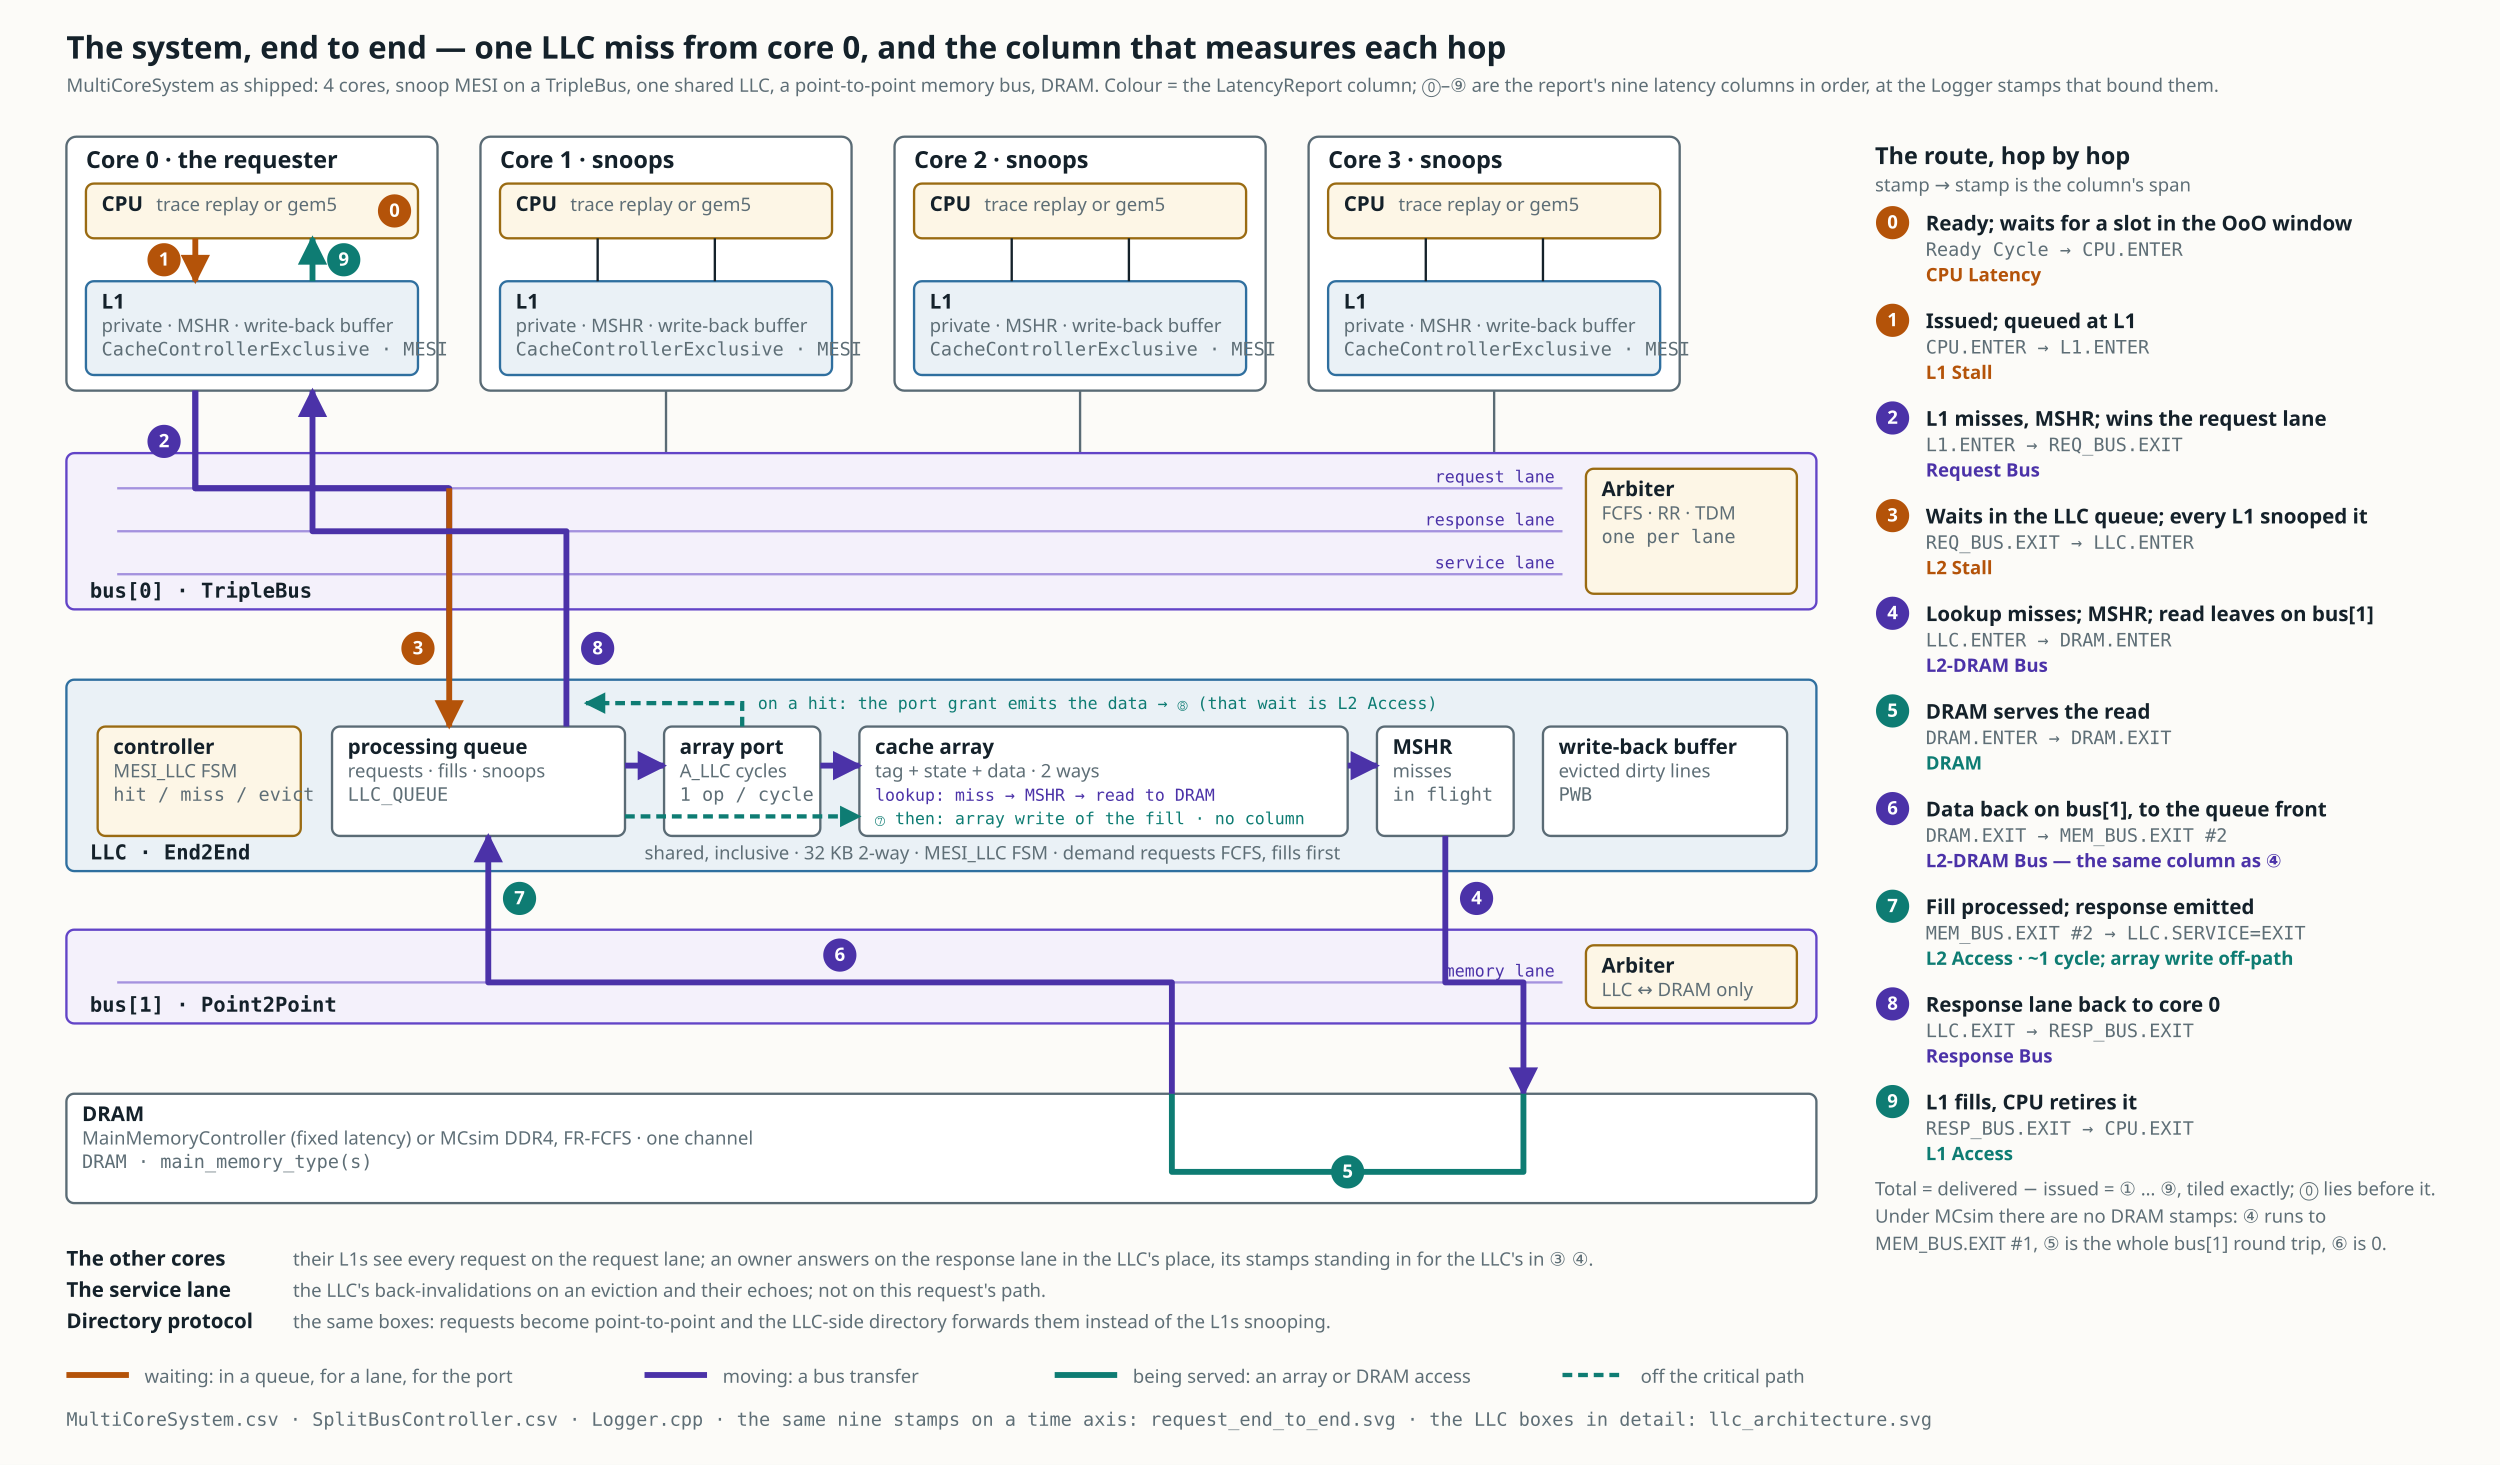
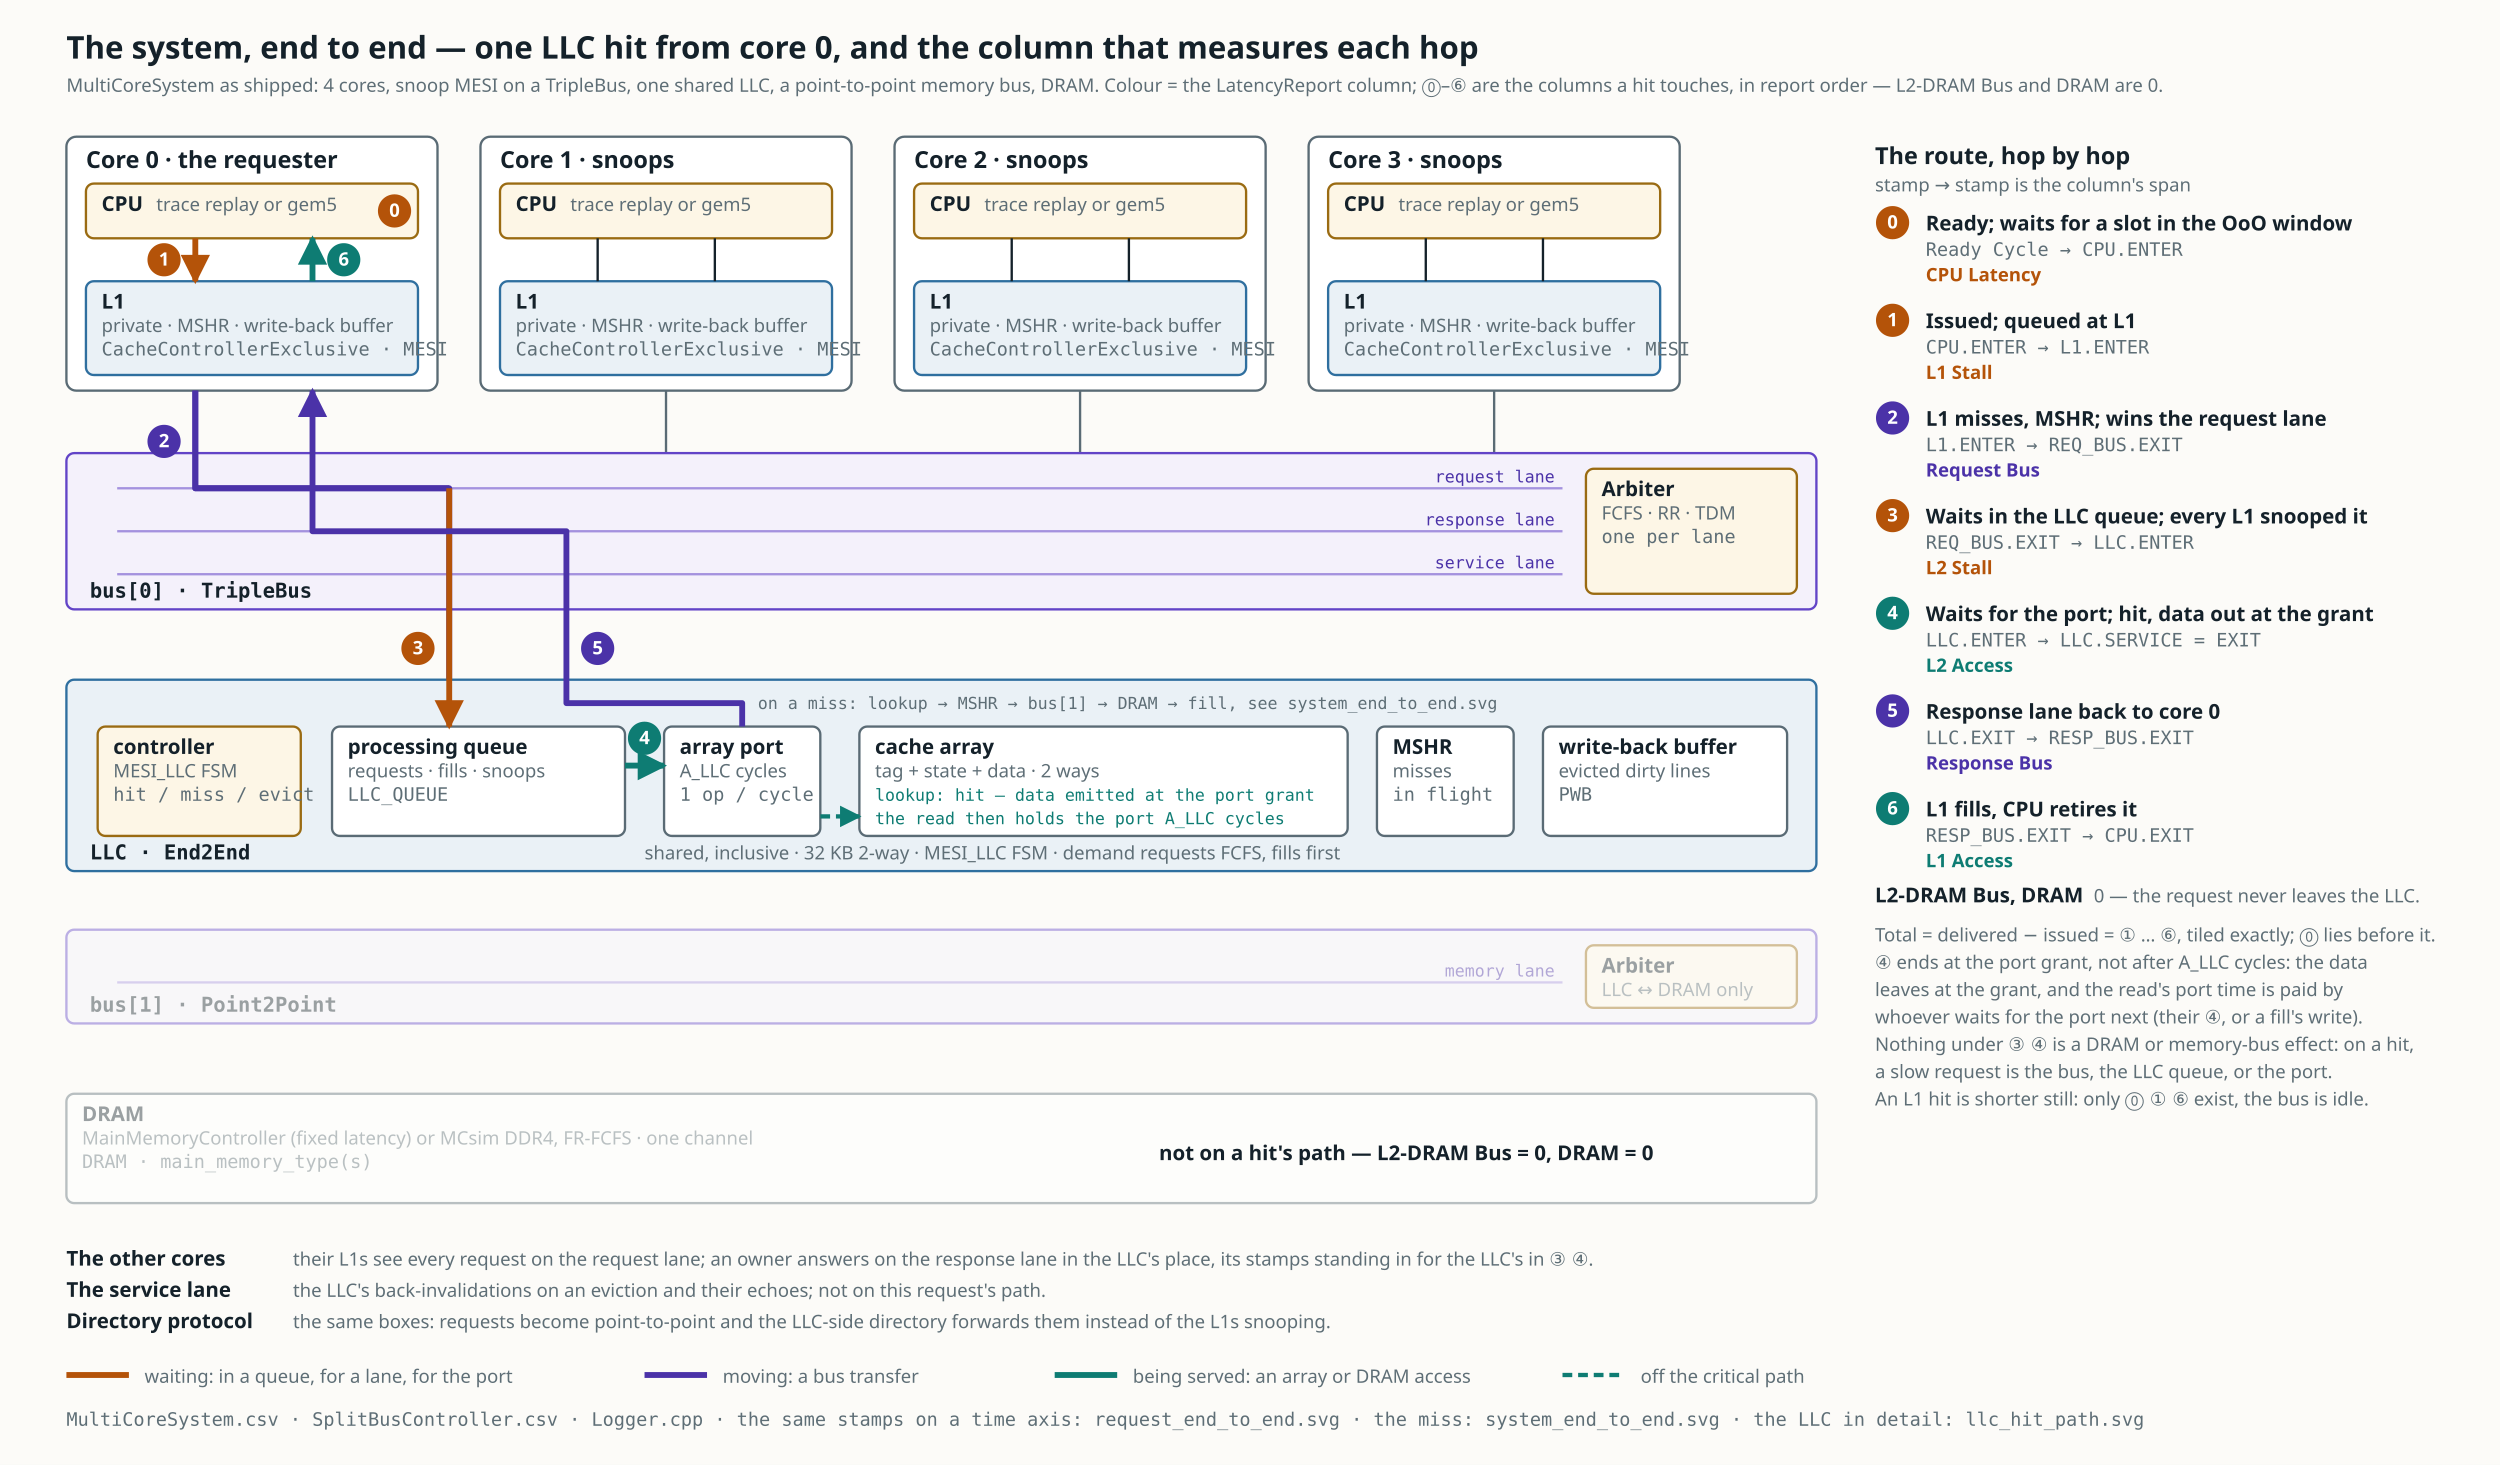
- <svg xmlns="http://www.w3.org/2000/svg" viewBox="0 0 1280 750" width="1280" height="750" font-family="'IBM Plex Sans','Segoe UI',system-ui,sans-serif" role="img" aria-label="The Octopus system as shipped: four cores with private L1 caches on a TripleBus, a shared LLC, a point-to-point memory bus and DRAM, with one LLC miss from core 0 routed through it as a numbered path, one number per LatencyReport column, whose colour is the kind of time the column measures">
+ <svg xmlns="http://www.w3.org/2000/svg" viewBox="0 0 1280 750" width="1280" height="750" font-family="'IBM Plex Sans','Segoe UI',system-ui,sans-serif" role="img" aria-label="The Octopus system as shipped: four cores with private L1 caches on a TripleBus, a shared LLC, a point-to-point memory bus and DRAM, with one LLC hit from core 0 routed through it as a numbered path, one number per LatencyReport column, whose colour is the kind of time the column measures; the memory bus and DRAM are not on the path">
  <defs>
    <marker id="a" viewBox="0 0 10 10" refX="9" refY="5" markerWidth="5" markerHeight="5" orient="auto-start-reverse">
      <path d="M0 0 L10 5 L0 10 z" fill="#14212A" />
    </marker>
    <marker id="p" viewBox="0 0 10 10" refX="9" refY="5" markerWidth="5" markerHeight="5" orient="auto-start-reverse">
      <path d="M0 0 L10 5 L0 10 z" fill="#4B32A8" />
    </marker>
    <marker id="t" viewBox="0 0 10 10" refX="9" refY="5" markerWidth="5" markerHeight="5" orient="auto-start-reverse">
      <path d="M0 0 L10 5 L0 10 z" fill="#0E7C73" />
    </marker>
    <marker id="m" viewBox="0 0 10 10" refX="9" refY="5" markerWidth="5" markerHeight="5" orient="auto-start-reverse">
      <path d="M0 0 L10 5 L0 10 z" fill="#B45309" />
    </marker>
  </defs>
  <style>
    .blk { fill:#FFFFFF; stroke:#5A6B75; stroke-width:1.2 }
    .mem { fill:#EAF1F6; stroke:#2F6F9F; stroke-width:1.2 }
    .io  { fill:#F4F1FB; stroke:#6244C7; stroke-width:1.2 }
    .ctl { fill:#FDF6E6; stroke:#9A6B12; stroke-width:1.2 }
    .cpu { fill:#FDF6E6; stroke:#9A6B12; stroke-width:1.2 }
    .ttl { font-size:12px; fill:#14212A; font-weight:600 }
    .lbl { font-size:10.5px; fill:#14212A; font-weight:600 }
    .sub { font-size:9.5px; fill:#5E6E76 }
    .mono{ font-family:'IBM Plex Mono',monospace }
    .lane{ stroke:#6244C7; stroke-width:1.2; fill:none; opacity:.55 }
    .stub{ stroke:#5A6B75; stroke-width:1.2; fill:none }
    .thin{ stroke:#14212A; stroke-width:1.2; fill:none }
    .rt  { stroke-width:3; fill:none; stroke-linejoin:round }
    .par { stroke-width:2.2; fill:none; stroke-dasharray:5 3 }
    .num { font-size:9.5px; font-weight:700; fill:#FFFFFF; text-anchor:middle }
    .wl  { font-size:8.5px; font-family:'IBM Plex Mono',monospace }
    .off { opacity:.42 }
  </style>
  <rect width="1280" height="750" fill="#FCFBF8" />
-   <text x="34" y="30" font-size="16" font-weight="700" fill="#14212A">The system, end to end — one LLC miss from core 0, and the column that measures each hop</text>
-   <text x="34" y="47" class="sub">MultiCoreSystem as shipped: 4 cores, snoop MESI on a TripleBus, one shared LLC, a point-to-point memory bus, DRAM. Colour = the LatencyReport column; ⓪–⑨ are the report's nine latency columns in order, at the Logger stamps that bound them.</text>
+   <text x="34" y="30" font-size="16" font-weight="700" fill="#14212A">The system, end to end — one LLC hit from core 0, and the column that measures each hop</text>
+   <text x="34" y="47" class="sub">MultiCoreSystem as shipped: 4 cores, snoop MESI on a TripleBus, one shared LLC, a point-to-point memory bus, DRAM. Colour = the LatencyReport column; ⓪–⑥ are the columns a hit touches, in report order — L2-DRAM Bus and DRAM are 0.</text>
  <rect x="34" y="70" width="190" height="130" rx="5" class="blk" stroke="#0E7C73" stroke-width="1.8" />
  <text x="44" y="86" class="ttl">Core 0 · the requester</text>
  <rect x="44" y="94" width="170" height="28" rx="4" class="cpu" />
  <text x="52" y="108" class="lbl">CPU</text>
  <text x="80" y="108" class="sub">trace replay or gem5</text>
  <rect x="44" y="144" width="170" height="48" rx="4" class="mem" />
  <text x="52" y="158" class="lbl">L1</text>
  <text x="52" y="170" class="sub">private · MSHR · write-back buffer</text>
  <text x="52" y="182" class="sub mono">CacheControllerExclusive · MESI</text>
  <rect x="246" y="70" width="190" height="130" rx="5" class="blk" />
  <text x="256" y="86" class="ttl">Core 1 · snoops</text>
  <rect x="256" y="94" width="170" height="28" rx="4" class="cpu" />
  <text x="264" y="108" class="lbl">CPU</text>
  <text x="292" y="108" class="sub">trace replay or gem5</text>
  <rect x="256" y="144" width="170" height="48" rx="4" class="mem" />
  <text x="264" y="158" class="lbl">L1</text>
  <text x="264" y="170" class="sub">private · MSHR · write-back buffer</text>
  <text x="264" y="182" class="sub mono">CacheControllerExclusive · MESI</text>
  <line x1="341" y1="200" x2="341" y2="294" class="stub" />
  <line x1="306" y1="122" x2="306" y2="144" class="thin" />
  <line x1="366" y1="144" x2="366" y2="122" class="thin" />
  <rect x="458" y="70" width="190" height="130" rx="5" class="blk" />
  <text x="468" y="86" class="ttl">Core 2 · snoops</text>
  <rect x="468" y="94" width="170" height="28" rx="4" class="cpu" />
  <text x="476" y="108" class="lbl">CPU</text>
  <text x="504" y="108" class="sub">trace replay or gem5</text>
  <rect x="468" y="144" width="170" height="48" rx="4" class="mem" />
  <text x="476" y="158" class="lbl">L1</text>
  <text x="476" y="170" class="sub">private · MSHR · write-back buffer</text>
  <text x="476" y="182" class="sub mono">CacheControllerExclusive · MESI</text>
  <line x1="553" y1="200" x2="553" y2="294" class="stub" />
  <line x1="518" y1="122" x2="518" y2="144" class="thin" />
  <line x1="578" y1="144" x2="578" y2="122" class="thin" />
  <rect x="670" y="70" width="190" height="130" rx="5" class="blk" />
  <text x="680" y="86" class="ttl">Core 3 · snoops</text>
  <rect x="680" y="94" width="170" height="28" rx="4" class="cpu" />
  <text x="688" y="108" class="lbl">CPU</text>
  <text x="716" y="108" class="sub">trace replay or gem5</text>
  <rect x="680" y="144" width="170" height="48" rx="4" class="mem" />
  <text x="688" y="158" class="lbl">L1</text>
  <text x="688" y="170" class="sub">private · MSHR · write-back buffer</text>
  <text x="688" y="182" class="sub mono">CacheControllerExclusive · MESI</text>
  <line x1="765" y1="200" x2="765" y2="294" class="stub" />
  <line x1="730" y1="122" x2="730" y2="144" class="thin" />
  <line x1="790" y1="144" x2="790" y2="122" class="thin" />
  <path d="M100 122 L100 144" class="rt" stroke="#B45309" marker-end="url(#m)" />
  <path d="M160 144 L160 122" class="rt" stroke="#0E7C73" marker-end="url(#t)" />
  <circle cx="84" cy="133" r="8.5" fill="#B45309" />
  <text x="84" y="136" class="num">1</text>
  <circle cx="176" cy="133" r="8.5" fill="#0E7C73" />
-   <text x="176" y="136" class="num">9</text>
+   <text x="176" y="136" class="num">6</text>
  <circle cx="202" cy="108" r="8.5" fill="#B45309" />
  <text x="202" y="111" class="num">0</text>
  <rect x="34" y="232" width="896" height="80" rx="4" class="io" />
  <text x="46" y="306" class="lbl mono" fill="#4B32A8">bus[0] · TripleBus</text>
  <line x1="60" y1="250" x2="800" y2="250" class="lane" />
  <text x="796" y="247" class="wl" fill="#4B32A8" text-anchor="end">request lane</text>
  <line x1="60" y1="272" x2="800" y2="272" class="lane" />
  <text x="796" y="269" class="wl" fill="#4B32A8" text-anchor="end">response lane</text>
  <line x1="60" y1="294" x2="800" y2="294" class="lane" />
  <text x="796" y="291" class="wl" fill="#4B32A8" text-anchor="end">service lane</text>
  <rect x="812" y="240" width="108" height="64" rx="4" class="ctl" />
  <text x="820" y="254" class="lbl">Arbiter</text>
  <text x="820" y="266" class="sub">FCFS · RR · TDM</text>
  <text x="820" y="278" class="sub mono">one per lane</text>
  <path d="M100 200 L100 250 L230 250 L230 374" class="rt" stroke="#4B32A8" />
  <rect x="34" y="348" width="896" height="98" rx="4" class="mem" />
  <text x="46" y="440" class="lbl mono" fill="#2F6F9F">LLC · End2End</text>
  <text x="330" y="440" class="sub">shared, inclusive · 32 KB 2-way · MESI_LLC FSM · demand requests FCFS, fills first</text>
  <rect x="50" y="372" width="104" height="56" rx="4" class="ctl" />
  <text x="58" y="386" class="lbl">controller</text>
  <text x="58" y="398" class="sub">MESI_LLC FSM</text>
  <text x="58" y="410" class="sub mono">hit / miss / evict</text>
  <rect x="170" y="372" width="150" height="56" rx="4" class="blk" />
  <text x="178" y="386" class="lbl">processing queue</text>
  <text x="178" y="398" class="sub">requests · fills · snoops</text>
  <text x="178" y="410" class="sub mono">LLC_QUEUE</text>
  <rect x="340" y="372" width="80" height="56" rx="4" class="blk" />
  <text x="348" y="386" class="lbl">array port</text>
  <text x="348" y="398" class="sub">A_LLC cycles</text>
  <text x="348" y="410" class="sub mono">1 op / cycle</text>
  <rect x="440" y="372" width="250" height="56" rx="4" class="blk" />
  <text x="448" y="386" class="lbl">cache array</text>
  <text x="448" y="398" class="sub">tag + state + data · 2 ways</text>
-   <text x="448" y="410" class="wl" fill="#4B32A8">lookup: miss → MSHR → read to DRAM</text>
-   <text x="448" y="422" class="wl" fill="#0E7C73">⑦ then: array write of the fill · no column</text>
+   <text x="448" y="410" class="wl" fill="#0E7C73">lookup: hit — data emitted at the port grant</text>
+   <text x="448" y="422" class="wl" fill="#0E7C73">the read then holds the port A_LLC cycles</text>
  <rect x="705" y="372" width="70" height="56" rx="4" class="blk" />
  <text x="713" y="386" class="lbl">MSHR</text>
  <text x="713" y="398" class="sub">misses</text>
  <text x="713" y="410" class="sub mono">in flight</text>
  <rect x="790" y="372" width="125" height="56" rx="4" class="blk" />
  <text x="798" y="386" class="lbl">write-back buffer</text>
  <text x="798" y="398" class="sub">evicted dirty lines</text>
  <text x="798" y="410" class="sub mono">PWB</text>
-   <path d="M320 392 L340 392" class="rt" stroke="#4B32A8" marker-end="url(#p)" />
-   <path d="M420 392 L440 392" class="rt" stroke="#4B32A8" marker-end="url(#p)" />
-   <path d="M690 392 L705 392" class="rt" stroke="#4B32A8" marker-end="url(#p)" />
-   <path d="M320 418 L440 418" class="par" stroke="#0E7C73" marker-end="url(#t)" />
-   <path d="M380 372 L380 360 L300 360" class="par" stroke="#0E7C73" marker-end="url(#t)" />
-   <text x="388" y="363" class="wl" fill="#0E7C73">on a hit: the port grant emits the data → ⑧ (that wait is L2 Access)</text>
-   <rect x="34" y="476" width="896" height="48" rx="4" class="io" />
-   <text x="46" y="518" class="lbl mono" fill="#4B32A8">bus[1] · Point2Point</text>
-   <line x1="60" y1="503" x2="800" y2="503" class="lane" />
-   <text x="796" y="500" class="wl" fill="#4B32A8" text-anchor="end">memory lane</text>
-   <rect x="812" y="484" width="108" height="32" rx="4" class="ctl" />
-   <text x="820" y="498" class="lbl">Arbiter</text>
-   <text x="820" y="510" class="sub">LLC ↔ DRAM only</text>
-   <rect x="34" y="560" width="896" height="56" rx="4" class="blk" />
-   <text x="42" y="574" class="lbl">DRAM</text>
-   <text x="42" y="586" class="sub">MainMemoryController (fixed latency) or MCsim DDR4, FR-FCFS · one channel</text>
-   <text x="42" y="598" class="sub mono">DRAM · main_memory_type(s)</text>
+   <path d="M320 392 L340 392" class="rt" stroke="#0E7C73" marker-end="url(#t)" />
+   <circle cx="330" cy="378" r="8.5" fill="#0E7C73" />
+   <text x="330" y="381" class="num">4</text>
+   <path d="M420 418 L440 418" class="par" stroke="#0E7C73" marker-end="url(#t)" />
+   <text x="388" y="363" class="wl" fill="#5E6E76">on a miss: lookup → MSHR → bus[1] → DRAM → fill, see system_end_to_end.svg</text>
+   <g class="off">
+     <rect x="34" y="476" width="896" height="48" rx="4" class="io" />
+     <text x="46" y="518" class="lbl mono" fill="#4B32A8">bus[1] · Point2Point</text>
+     <line x1="60" y1="503" x2="800" y2="503" class="lane" />
+     <text x="796" y="500" class="wl" fill="#4B32A8" text-anchor="end">memory lane</text>
+     <rect x="812" y="484" width="108" height="32" rx="4" class="ctl" />
+     <text x="820" y="498" class="lbl">Arbiter</text>
+     <text x="820" y="510" class="sub">LLC ↔ DRAM only</text>
+     <rect x="34" y="560" width="896" height="56" rx="4" class="blk" />
+     <text x="42" y="574" class="lbl">DRAM</text>
+     <text x="42" y="586" class="sub">MainMemoryController (fixed latency) or MCsim DDR4, FR-FCFS · one channel</text>
+     <text x="42" y="598" class="sub mono">DRAM · main_memory_type(s)</text>
+   </g>
+   <text x="720" y="594" class="lbl" text-anchor="middle" fill="#5E6E76">not on a hit's path — L2-DRAM Bus = 0, DRAM = 0</text>
  <path d="M100 200 L100 250 L230 250" class="rt" stroke="#4B32A8" />
  <path d="M230 250 L230 372" class="rt" stroke="#B45309" marker-end="url(#m)" />
  <circle cx="84" cy="226" r="8.5" fill="#4B32A8" />
  <text x="84" y="229" class="num">2</text>
  <circle cx="214" cy="332" r="8.5" fill="#B45309" />
  <text x="214" y="335" class="num">3</text>
-   <path d="M740 428 L740 503 L780 503 L780 560" class="rt" stroke="#4B32A8" marker-end="url(#p)" />
-   <circle cx="756" cy="460" r="8.5" fill="#4B32A8" />
-   <text x="756" y="463" class="num">4</text>
-   <path d="M780 560 L780 600 L600 600 L600 560" class="rt" stroke="#0E7C73" />
-   <circle cx="690" cy="600" r="8.5" fill="#0E7C73" />
-   <text x="690" y="603" class="num">5</text>
-   <path d="M600 560 L600 503 L250 503 L250 428" class="rt" stroke="#4B32A8" marker-end="url(#p)" />
-   <circle cx="430" cy="489" r="8.5" fill="#4B32A8" />
-   <text x="430" y="492" class="num">6</text>
-   <circle cx="266" cy="460" r="8.5" fill="#0E7C73" />
-   <text x="266" y="463" class="num">7</text>
-   <path d="M290 372 L290 272 L160 272 L160 200" class="rt" stroke="#4B32A8" marker-end="url(#p)" />
+   <path d="M380 372 L380 360 L290 360 L290 272 L160 272 L160 200" class="rt" stroke="#4B32A8" marker-end="url(#p)" />
  <circle cx="306" cy="332" r="8.5" fill="#4B32A8" />
-   <text x="306" y="335" class="num">8</text>
+   <text x="306" y="335" class="num">5</text>
  <text x="960" y="84" class="ttl">The route, hop by hop</text>
  <text x="960" y="98" class="sub">stamp → stamp is the column's span</text>
  <circle cx="969" cy="114" r="8.5" fill="#B45309" />
  <text x="969" y="117" class="num">0</text>
  <text x="986" y="118" class="lbl">Ready; waits for a slot in the OoO window</text>
  <text x="986" y="131" class="sub mono">Ready Cycle → CPU.ENTER</text>
  <text x="986" y="144" font-size="9.5" font-weight="600" fill="#B45309">CPU Latency</text>
  <circle cx="969" cy="164" r="8.5" fill="#B45309" />
  <text x="969" y="167" class="num">1</text>
  <text x="986" y="168" class="lbl">Issued; queued at L1</text>
  <text x="986" y="181" class="sub mono">CPU.ENTER → L1.ENTER</text>
  <text x="986" y="194" font-size="9.5" font-weight="600" fill="#B45309">L1 Stall</text>
  <circle cx="969" cy="214" r="8.5" fill="#4B32A8" />
  <text x="969" y="217" class="num">2</text>
  <text x="986" y="218" class="lbl">L1 misses, MSHR; wins the request lane</text>
  <text x="986" y="231" class="sub mono">L1.ENTER → REQ_BUS.EXIT</text>
  <text x="986" y="244" font-size="9.5" font-weight="600" fill="#4B32A8">Request Bus</text>
  <circle cx="969" cy="264" r="8.5" fill="#B45309" />
  <text x="969" y="267" class="num">3</text>
  <text x="986" y="268" class="lbl">Waits in the LLC queue; every L1 snooped it</text>
  <text x="986" y="281" class="sub mono">REQ_BUS.EXIT → LLC.ENTER</text>
  <text x="986" y="294" font-size="9.5" font-weight="600" fill="#B45309">L2 Stall</text>
-   <circle cx="969" cy="314" r="8.5" fill="#4B32A8" />
+   <circle cx="969" cy="314" r="8.5" fill="#0E7C73" />
  <text x="969" y="317" class="num">4</text>
-   <text x="986" y="318" class="lbl">Lookup misses; MSHR; read leaves on bus[1]</text>
-   <text x="986" y="331" class="sub mono">LLC.ENTER → DRAM.ENTER</text>
-   <text x="986" y="344" font-size="9.5" font-weight="600" fill="#4B32A8">L2-DRAM Bus</text>
-   <circle cx="969" cy="364" r="8.5" fill="#0E7C73" />
+   <text x="986" y="318" class="lbl">Waits for the port; hit, data out at the grant</text>
+   <text x="986" y="331" class="sub mono">LLC.ENTER → LLC.SERVICE = EXIT</text>
+   <text x="986" y="344" font-size="9.5" font-weight="600" fill="#0E7C73">L2 Access</text>
+   <circle cx="969" cy="364" r="8.5" fill="#4B32A8" />
  <text x="969" y="367" class="num">5</text>
-   <text x="986" y="368" class="lbl">DRAM serves the read</text>
-   <text x="986" y="381" class="sub mono">DRAM.ENTER → DRAM.EXIT</text>
-   <text x="986" y="394" font-size="9.5" font-weight="600" fill="#0E7C73">DRAM</text>
-   <circle cx="969" cy="414" r="8.5" fill="#4B32A8" />
+   <text x="986" y="368" class="lbl">Response lane back to core 0</text>
+   <text x="986" y="381" class="sub mono">LLC.EXIT → RESP_BUS.EXIT</text>
+   <text x="986" y="394" font-size="9.5" font-weight="600" fill="#4B32A8">Response Bus</text>
+   <circle cx="969" cy="414" r="8.5" fill="#0E7C73" />
  <text x="969" y="417" class="num">6</text>
-   <text x="986" y="418" class="lbl">Data back on bus[1], to the queue front</text>
-   <text x="986" y="431" class="sub mono">DRAM.EXIT → MEM_BUS.EXIT #2</text>
-   <text x="986" y="444" font-size="9.5" font-weight="600" fill="#4B32A8">L2-DRAM Bus — the same column as ④</text>
-   <circle cx="969" cy="464" r="8.5" fill="#0E7C73" />
-   <text x="969" y="467" class="num">7</text>
-   <text x="986" y="468" class="lbl">Fill processed; response emitted</text>
-   <text x="986" y="481" class="sub mono">MEM_BUS.EXIT #2 → LLC.SERVICE=EXIT</text>
-   <text x="986" y="494" font-size="9.5" font-weight="600" fill="#0E7C73">L2 Access · ~1 cycle; array write off-path</text>
-   <circle cx="969" cy="514" r="8.5" fill="#4B32A8" />
-   <text x="969" y="517" class="num">8</text>
-   <text x="986" y="518" class="lbl">Response lane back to core 0</text>
-   <text x="986" y="531" class="sub mono">LLC.EXIT → RESP_BUS.EXIT</text>
-   <text x="986" y="544" font-size="9.5" font-weight="600" fill="#4B32A8">Response Bus</text>
-   <circle cx="969" cy="564" r="8.5" fill="#0E7C73" />
-   <text x="969" y="567" class="num">9</text>
-   <text x="986" y="568" class="lbl">L1 fills, CPU retires it</text>
-   <text x="986" y="581" class="sub mono">RESP_BUS.EXIT → CPU.EXIT</text>
-   <text x="986" y="594" font-size="9.5" font-weight="600" fill="#0E7C73">L1 Access</text>
-   <text x="960" y="612" class="sub">Total = delivered − issued = ① … ⑨, tiled exactly; ⓪ lies before it.</text>
-   <text x="960" y="626" class="sub">Under MCsim there are no DRAM stamps: ④ runs to</text>
-   <text x="960" y="640" class="sub">MEM_BUS.EXIT #1, ⑤ is the whole bus[1] round trip, ⑥ is 0.</text>
+   <text x="986" y="418" class="lbl">L1 fills, CPU retires it</text>
+   <text x="986" y="431" class="sub mono">RESP_BUS.EXIT → CPU.EXIT</text>
+   <text x="986" y="444" font-size="9.5" font-weight="600" fill="#0E7C73">L1 Access</text>
+   <text x="960" y="462" class="lbl" fill="#5E6E76">L2-DRAM Bus, DRAM</text>
+   <text x="1072" y="462" class="sub">0 — the request never leaves the LLC.</text>
+   <text x="960" y="482" class="sub">Total = delivered − issued = ① … ⑥, tiled exactly; ⓪ lies before it.</text>
+   <text x="960" y="496" class="sub">④ ends at the port grant, not after A_LLC cycles: the data</text>
+   <text x="960" y="510" class="sub">leaves at the grant, and the read's port time is paid by</text>
+   <text x="960" y="524" class="sub">whoever waits for the port next (their ④, or a fill's write).</text>
+   <text x="960" y="538" class="sub">Nothing under ③ ④ is a DRAM or memory-bus effect: on a hit,</text>
+   <text x="960" y="552" class="sub">a slow request is the bus, the LLC queue, or the port.</text>
+   <text x="960" y="566" class="sub">An L1 hit is shorter still: only ⓪ ① ⑥ exist, the bus is idle.</text>
  <text x="34" y="648" class="lbl">The other cores</text>
  <text x="150" y="648" class="sub">their L1s see every request on the request lane; an owner answers on the response lane in the LLC's place, its stamps standing in for the LLC's in ③ ④.</text>
  <text x="34" y="664" class="lbl">The service lane</text>
  <text x="150" y="664" class="sub">the LLC's back-invalidations on an eviction and their echoes; not on this request's path.</text>
  <text x="34" y="680" class="lbl">Directory protocol</text>
  <text x="150" y="680" class="sub">the same boxes: requests become point-to-point and the LLC-side directory forwards them instead of the L1s snooping.</text>
  <line x1="34" y1="704" x2="66" y2="704" class="rt" stroke="#B45309" />
  <text x="74" y="708" class="sub">waiting: in a queue, for a lane, for the port</text>
  <line x1="330" y1="704" x2="362" y2="704" class="rt" stroke="#4B32A8" />
  <text x="370" y="708" class="sub">moving: a bus transfer</text>
  <line x1="540" y1="704" x2="572" y2="704" class="rt" stroke="#0E7C73" />
  <text x="580" y="708" class="sub">being served: an array or DRAM access</text>
  <line x1="800" y1="704" x2="832" y2="704" class="par" stroke="#0E7C73" />
  <text x="840" y="708" class="sub">off the critical path</text>
-   <text x="34" y="730" class="sub mono">MultiCoreSystem.csv · SplitBusController.csv · Logger.cpp · the same nine stamps on a time axis: request_end_to_end.svg · the LLC boxes in detail: llc_architecture.svg</text>
+   <text x="34" y="730" class="sub mono">MultiCoreSystem.csv · SplitBusController.csv · Logger.cpp · the same stamps on a time axis: request_end_to_end.svg · the miss: system_end_to_end.svg · the LLC in detail: llc_hit_path.svg</text>
</svg>
